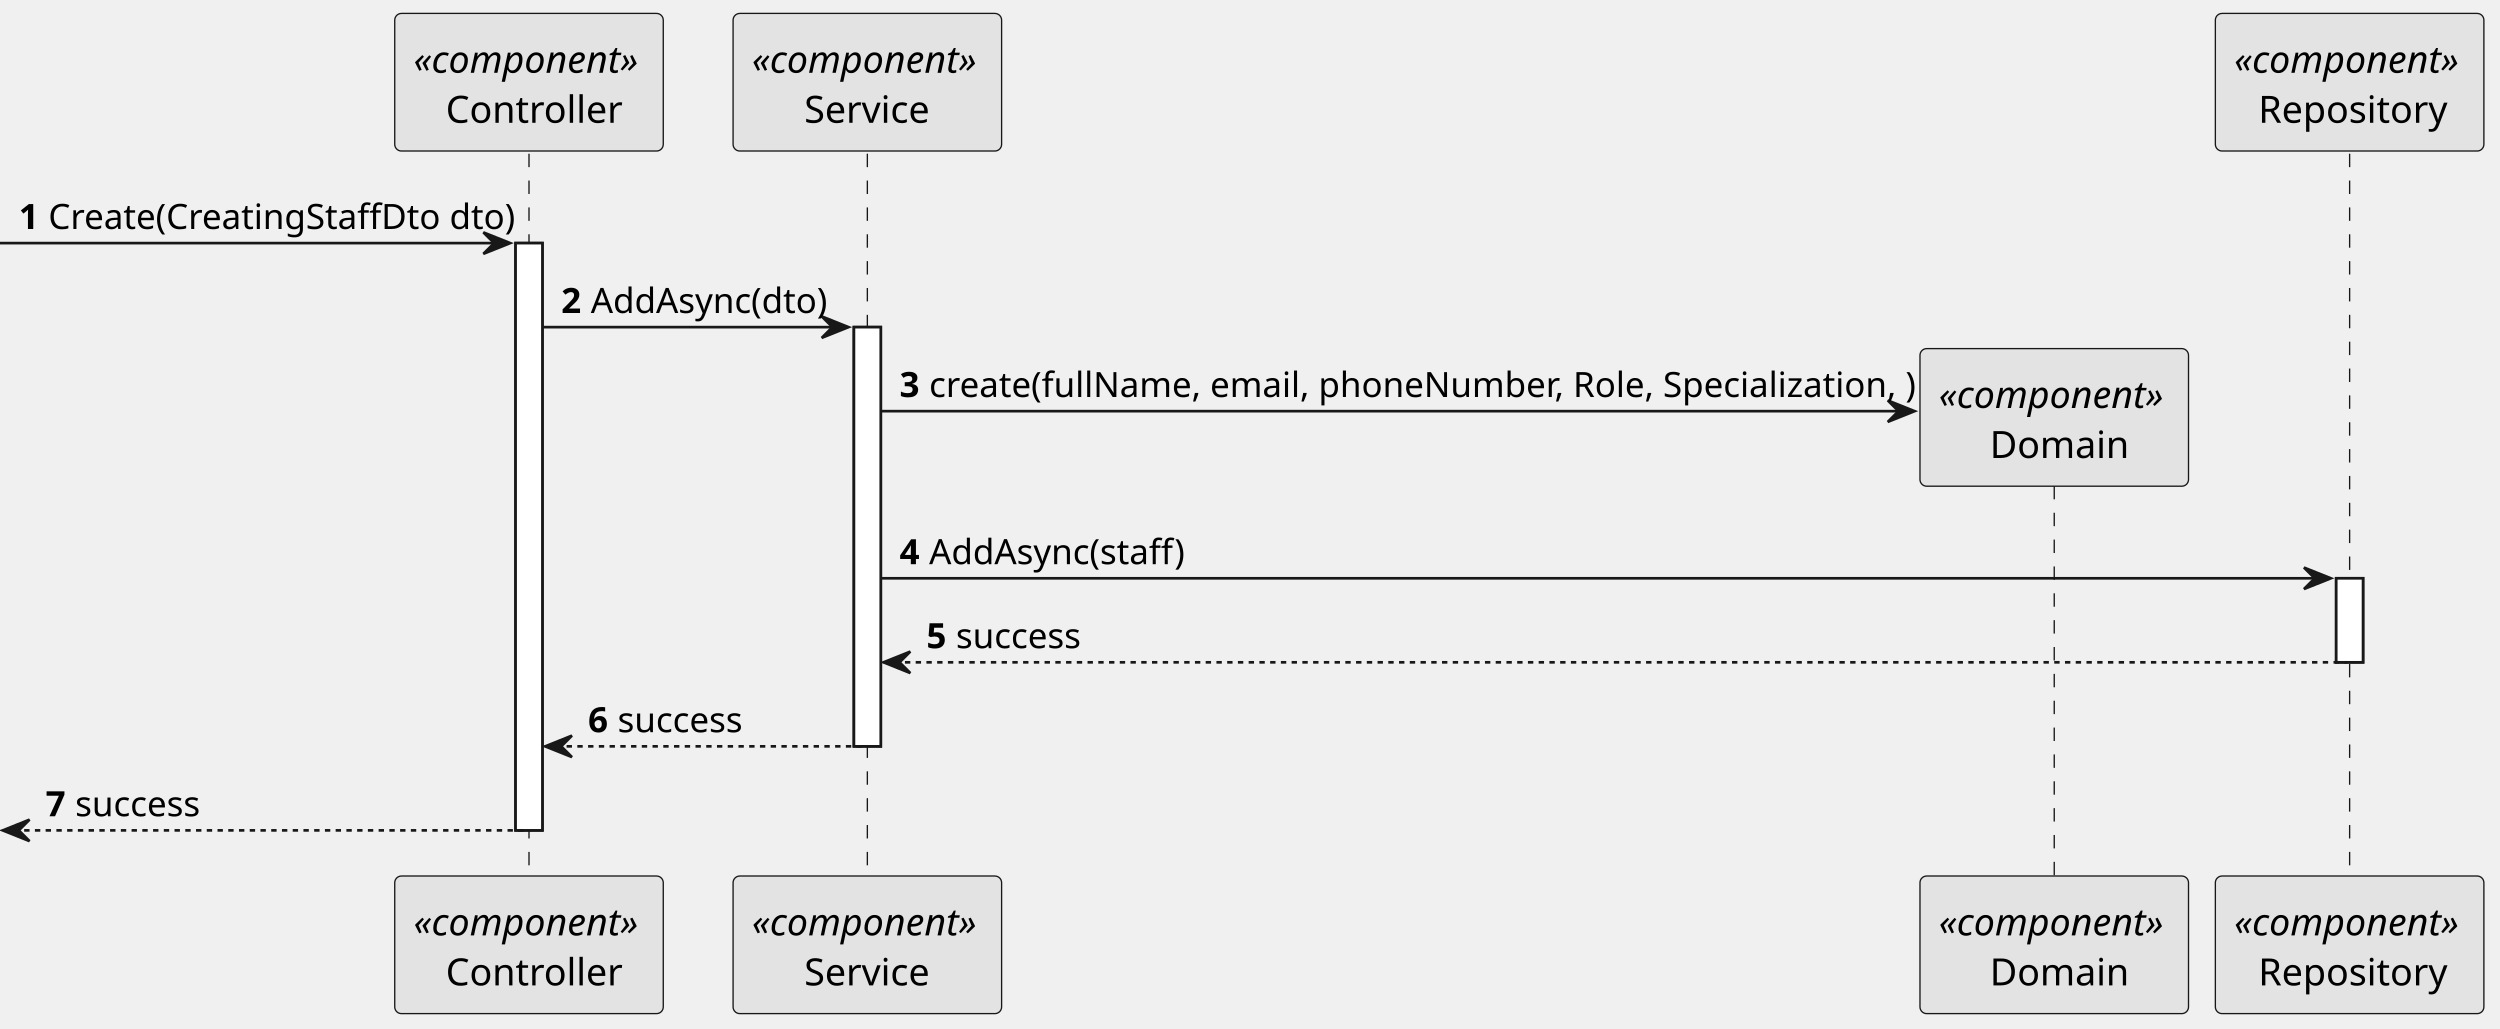
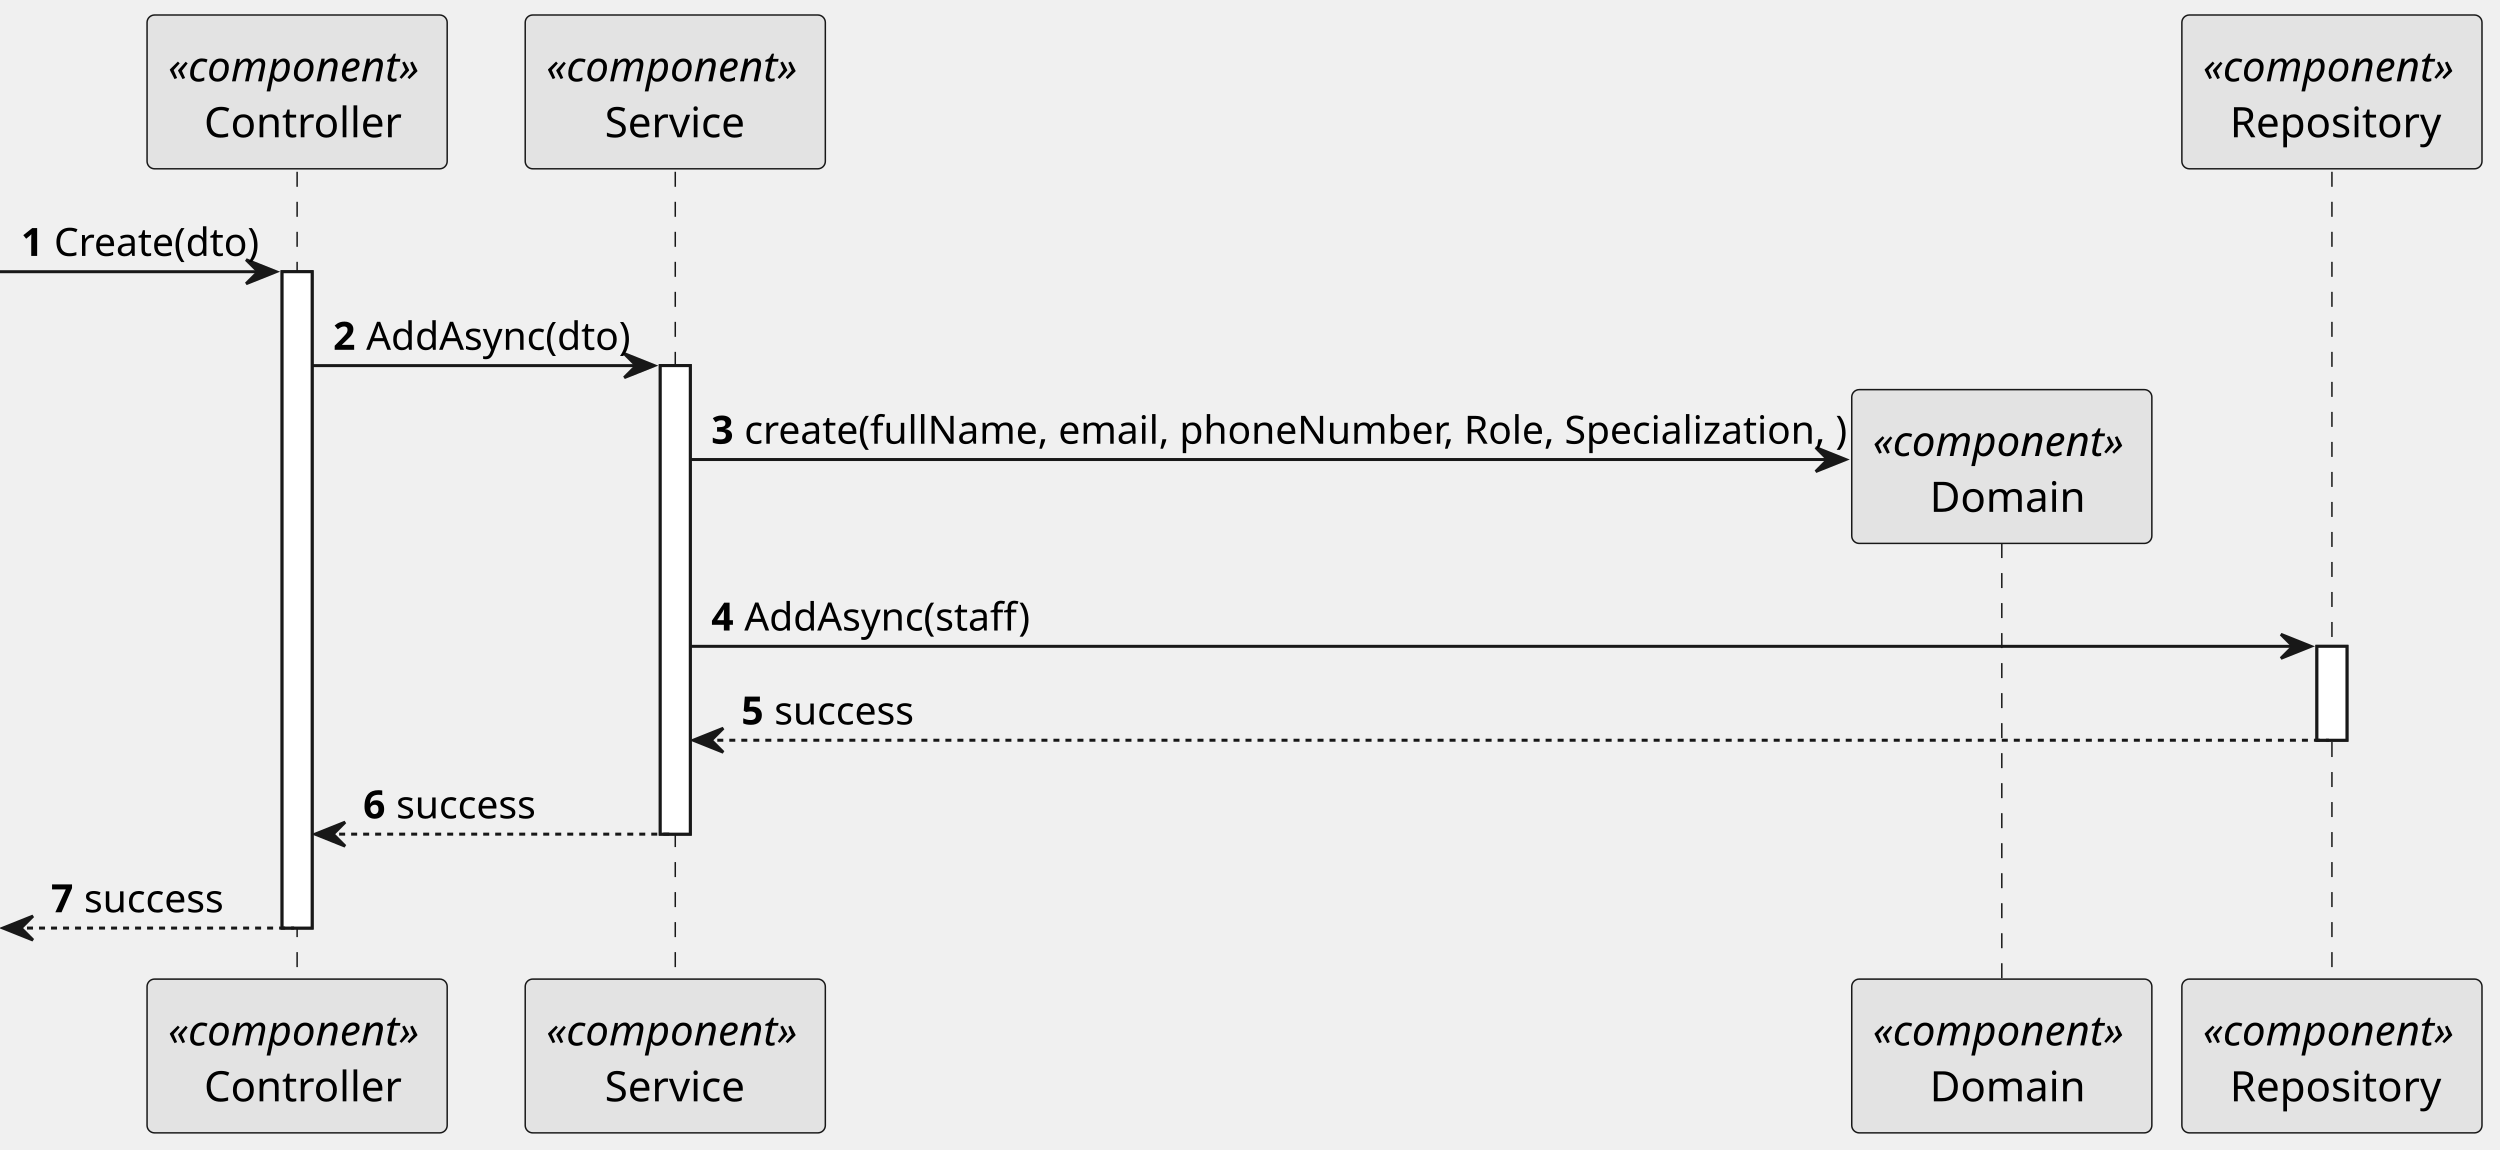
- <svg xmlns="http://www.w3.org/2000/svg" contentStyleType="text/css" height="383px" preserveAspectRatio="none" style="width:931px;height:383px;background:#FFFFFF;" version="1.1" viewBox="0 0 931 383" width="931px" zoomAndPan="magnify">
+ <svg xmlns="http://www.w3.org/2000/svg" contentStyleType="text/css" height="383px" preserveAspectRatio="none" style="width:833px;height:383px;background:#FFFFFF;" version="1.1" viewBox="0 0 833 383" width="833px" zoomAndPan="magnify">
  <defs />
  <g>
-     <rect fill="#FFFFFF" height="218.697" style="stroke:#181818;stroke-width:1.0;" width="10" x="192" y="90.533" />
-     <rect fill="#FFFFFF" height="156.115" style="stroke:#181818;stroke-width:1.0;" width="10" x="318" y="121.824" />
-     <rect fill="#FFFFFF" height="31.291" style="stroke:#181818;stroke-width:1.0;" width="10" x="870" y="215.357" />
-     <line style="stroke:#181818;stroke-width:0.5;stroke-dasharray:5.0,5.0;" x1="197" x2="197" y1="57.242" y2="327.231" />
-     <line style="stroke:#181818;stroke-width:0.5;stroke-dasharray:5.0,5.0;" x1="323" x2="323" y1="57.242" y2="327.231" />
-     <line style="stroke:#181818;stroke-width:0.5;stroke-dasharray:5.0,5.0;" x1="765" x2="765" y1="170.945" y2="327.231" />
-     <line style="stroke:#181818;stroke-width:0.5;stroke-dasharray:5.0,5.0;" x1="875" x2="875" y1="57.242" y2="327.231" />
-     <rect fill="#E3E3E3" height="51.242" rx="2.5" ry="2.5" style="stroke:#181818;stroke-width:0.5;" width="100" x="147" y="5" />
-     <text fill="#000000" font-family="sans-serif" font-size="14" font-style="italic" lengthAdjust="spacing" textLength="86" x="154" y="27.107">«component»</text>
-     <text fill="#000000" font-family="sans-serif" font-size="14" lengthAdjust="spacing" textLength="62" x="166" y="45.728">Controller</text>
-     <rect fill="#E3E3E3" height="51.242" rx="2.5" ry="2.5" style="stroke:#181818;stroke-width:0.5;" width="100" x="147" y="326.231" />
-     <text fill="#000000" font-family="sans-serif" font-size="14" font-style="italic" lengthAdjust="spacing" textLength="86" x="154" y="348.338">«component»</text>
-     <text fill="#000000" font-family="sans-serif" font-size="14" lengthAdjust="spacing" textLength="62" x="166" y="366.959">Controller</text>
-     <rect fill="#E3E3E3" height="51.242" rx="2.5" ry="2.5" style="stroke:#181818;stroke-width:0.5;" width="100" x="273" y="5" />
-     <text fill="#000000" font-family="sans-serif" font-size="14" font-style="italic" lengthAdjust="spacing" textLength="86" x="280" y="27.107">«component»</text>
-     <text fill="#000000" font-family="sans-serif" font-size="14" lengthAdjust="spacing" textLength="47" x="299.5" y="45.728">Service</text>
-     <rect fill="#E3E3E3" height="51.242" rx="2.5" ry="2.5" style="stroke:#181818;stroke-width:0.5;" width="100" x="273" y="326.231" />
-     <text fill="#000000" font-family="sans-serif" font-size="14" font-style="italic" lengthAdjust="spacing" textLength="86" x="280" y="348.338">«component»</text>
-     <text fill="#000000" font-family="sans-serif" font-size="14" lengthAdjust="spacing" textLength="47" x="299.5" y="366.959">Service</text>
-     <rect fill="#E3E3E3" height="51.242" rx="2.5" ry="2.5" style="stroke:#181818;stroke-width:0.5;" width="100" x="715" y="326.231" />
-     <text fill="#000000" font-family="sans-serif" font-size="14" font-style="italic" lengthAdjust="spacing" textLength="86" x="722" y="348.338">«component»</text>
-     <text fill="#000000" font-family="sans-serif" font-size="14" lengthAdjust="spacing" textLength="48" x="741" y="366.959">Domain</text>
-     <rect fill="#E3E3E3" height="51.242" rx="2.5" ry="2.5" style="stroke:#181818;stroke-width:0.5;" width="100" x="825" y="5" />
-     <text fill="#000000" font-family="sans-serif" font-size="14" font-style="italic" lengthAdjust="spacing" textLength="86" x="832" y="27.107">«component»</text>
-     <text fill="#000000" font-family="sans-serif" font-size="14" lengthAdjust="spacing" textLength="68" x="841" y="45.728">Repository</text>
-     <rect fill="#E3E3E3" height="51.242" rx="2.5" ry="2.5" style="stroke:#181818;stroke-width:0.5;" width="100" x="825" y="326.231" />
-     <text fill="#000000" font-family="sans-serif" font-size="14" font-style="italic" lengthAdjust="spacing" textLength="86" x="832" y="348.338">«component»</text>
-     <text fill="#000000" font-family="sans-serif" font-size="14" lengthAdjust="spacing" textLength="68" x="841" y="366.959">Repository</text>
-     <rect fill="#FFFFFF" height="218.697" style="stroke:#181818;stroke-width:1.0;" width="10" x="192" y="90.533" />
-     <rect fill="#FFFFFF" height="156.115" style="stroke:#181818;stroke-width:1.0;" width="10" x="318" y="121.824" />
-     <rect fill="#FFFFFF" height="31.291" style="stroke:#181818;stroke-width:1.0;" width="10" x="870" y="215.357" />
-     <polygon fill="#181818" points="180,86.533,190,90.533,180,94.533,184,90.533" style="stroke:#181818;stroke-width:1.0;" />
-     <line style="stroke:#181818;stroke-width:1.0;" x1="0" x2="186" y1="90.533" y2="90.533" />
+     <rect fill="#FFFFFF" height="218.697" style="stroke:#181818;stroke-width:1.0;" width="10" x="94" y="90.533" />
+     <rect fill="#FFFFFF" height="156.115" style="stroke:#181818;stroke-width:1.0;" width="10" x="220" y="121.824" />
+     <rect fill="#FFFFFF" height="31.291" style="stroke:#181818;stroke-width:1.0;" width="10" x="772" y="215.357" />
+     <line style="stroke:#181818;stroke-width:0.5;stroke-dasharray:5.0,5.0;" x1="99" x2="99" y1="57.242" y2="327.231" />
+     <line style="stroke:#181818;stroke-width:0.5;stroke-dasharray:5.0,5.0;" x1="225" x2="225" y1="57.242" y2="327.231" />
+     <line style="stroke:#181818;stroke-width:0.5;stroke-dasharray:5.0,5.0;" x1="667" x2="667" y1="170.945" y2="327.231" />
+     <line style="stroke:#181818;stroke-width:0.5;stroke-dasharray:5.0,5.0;" x1="777" x2="777" y1="57.242" y2="327.231" />
+     <rect fill="#E3E3E3" height="51.242" rx="2.5" ry="2.5" style="stroke:#181818;stroke-width:0.5;" width="100" x="49" y="5" />
+     <text fill="#000000" font-family="sans-serif" font-size="14" font-style="italic" lengthAdjust="spacing" textLength="86" x="56" y="27.107">«component»</text>
+     <text fill="#000000" font-family="sans-serif" font-size="14" lengthAdjust="spacing" textLength="62" x="68" y="45.728">Controller</text>
+     <rect fill="#E3E3E3" height="51.242" rx="2.5" ry="2.5" style="stroke:#181818;stroke-width:0.5;" width="100" x="49" y="326.231" />
+     <text fill="#000000" font-family="sans-serif" font-size="14" font-style="italic" lengthAdjust="spacing" textLength="86" x="56" y="348.338">«component»</text>
+     <text fill="#000000" font-family="sans-serif" font-size="14" lengthAdjust="spacing" textLength="62" x="68" y="366.959">Controller</text>
+     <rect fill="#E3E3E3" height="51.242" rx="2.5" ry="2.5" style="stroke:#181818;stroke-width:0.5;" width="100" x="175" y="5" />
+     <text fill="#000000" font-family="sans-serif" font-size="14" font-style="italic" lengthAdjust="spacing" textLength="86" x="182" y="27.107">«component»</text>
+     <text fill="#000000" font-family="sans-serif" font-size="14" lengthAdjust="spacing" textLength="47" x="201.5" y="45.728">Service</text>
+     <rect fill="#E3E3E3" height="51.242" rx="2.5" ry="2.5" style="stroke:#181818;stroke-width:0.5;" width="100" x="175" y="326.231" />
+     <text fill="#000000" font-family="sans-serif" font-size="14" font-style="italic" lengthAdjust="spacing" textLength="86" x="182" y="348.338">«component»</text>
+     <text fill="#000000" font-family="sans-serif" font-size="14" lengthAdjust="spacing" textLength="47" x="201.5" y="366.959">Service</text>
+     <rect fill="#E3E3E3" height="51.242" rx="2.5" ry="2.5" style="stroke:#181818;stroke-width:0.5;" width="100" x="617" y="326.231" />
+     <text fill="#000000" font-family="sans-serif" font-size="14" font-style="italic" lengthAdjust="spacing" textLength="86" x="624" y="348.338">«component»</text>
+     <text fill="#000000" font-family="sans-serif" font-size="14" lengthAdjust="spacing" textLength="48" x="643" y="366.959">Domain</text>
+     <rect fill="#E3E3E3" height="51.242" rx="2.5" ry="2.5" style="stroke:#181818;stroke-width:0.5;" width="100" x="727" y="5" />
+     <text fill="#000000" font-family="sans-serif" font-size="14" font-style="italic" lengthAdjust="spacing" textLength="86" x="734" y="27.107">«component»</text>
+     <text fill="#000000" font-family="sans-serif" font-size="14" lengthAdjust="spacing" textLength="68" x="743" y="45.728">Repository</text>
+     <rect fill="#E3E3E3" height="51.242" rx="2.5" ry="2.5" style="stroke:#181818;stroke-width:0.5;" width="100" x="727" y="326.231" />
+     <text fill="#000000" font-family="sans-serif" font-size="14" font-style="italic" lengthAdjust="spacing" textLength="86" x="734" y="348.338">«component»</text>
+     <text fill="#000000" font-family="sans-serif" font-size="14" lengthAdjust="spacing" textLength="68" x="743" y="366.959">Repository</text>
+     <rect fill="#FFFFFF" height="218.697" style="stroke:#181818;stroke-width:1.0;" width="10" x="94" y="90.533" />
+     <rect fill="#FFFFFF" height="156.115" style="stroke:#181818;stroke-width:1.0;" width="10" x="220" y="121.824" />
+     <rect fill="#FFFFFF" height="31.291" style="stroke:#181818;stroke-width:1.0;" width="10" x="772" y="215.357" />
+     <polygon fill="#181818" points="82,86.533,92,90.533,82,94.533,86,90.533" style="stroke:#181818;stroke-width:1.0;" />
+     <line style="stroke:#181818;stroke-width:1.0;" x1="0" x2="88" y1="90.533" y2="90.533" />
    <text fill="#000000" font-family="sans-serif" font-size="13" font-weight="bold" lengthAdjust="spacing" textLength="7" x="7" y="85.27">1</text>
-     <text fill="#000000" font-family="sans-serif" font-size="13" lengthAdjust="spacing" textLength="162" x="18" y="85.27">Create(CreatingStaffDto dto)</text>
-     <polygon fill="#181818" points="306,117.824,316,121.824,306,125.824,310,121.824" style="stroke:#181818;stroke-width:1.0;" />
-     <line style="stroke:#181818;stroke-width:1.0;" x1="202" x2="312" y1="121.824" y2="121.824" />
-     <text fill="#000000" font-family="sans-serif" font-size="13" font-weight="bold" lengthAdjust="spacing" textLength="7" x="209" y="116.561">2</text>
-     <text fill="#000000" font-family="sans-serif" font-size="13" lengthAdjust="spacing" textLength="86" x="220" y="116.561">AddAsync(dto)</text>
-     <polygon fill="#181818" points="703,149.115,713,153.115,703,157.115,707,153.115" style="stroke:#181818;stroke-width:1.0;" />
-     <line style="stroke:#181818;stroke-width:1.0;" x1="328" x2="709" y1="153.115" y2="153.115" />
-     <text fill="#000000" font-family="sans-serif" font-size="13" font-weight="bold" lengthAdjust="spacing" textLength="7" x="335" y="147.852">3</text>
-     <text fill="#000000" font-family="sans-serif" font-size="13" lengthAdjust="spacing" textLength="352" x="346" y="147.852">create(fullName, email, phoneNumber, Role, Specialization, )</text>
-     <rect fill="#E3E3E3" height="51.242" rx="2.5" ry="2.5" style="stroke:#181818;stroke-width:0.5;" width="100" x="715" y="129.824" />
-     <text fill="#000000" font-family="sans-serif" font-size="14" font-style="italic" lengthAdjust="spacing" textLength="86" x="722" y="151.932">«component»</text>
-     <text fill="#000000" font-family="sans-serif" font-size="14" lengthAdjust="spacing" textLength="48" x="741" y="170.553">Domain</text>
-     <polygon fill="#181818" points="858,211.357,868,215.357,858,219.357,862,215.357" style="stroke:#181818;stroke-width:1.0;" />
-     <line style="stroke:#181818;stroke-width:1.0;" x1="328" x2="864" y1="215.357" y2="215.357" />
-     <text fill="#000000" font-family="sans-serif" font-size="13" font-weight="bold" lengthAdjust="spacing" textLength="7" x="335" y="210.095">4</text>
-     <text fill="#000000" font-family="sans-serif" font-size="13" lengthAdjust="spacing" textLength="92" x="346" y="210.095">AddAsync(staff)</text>
-     <polygon fill="#181818" points="339,242.648,329,246.648,339,250.648,335,246.648" style="stroke:#181818;stroke-width:1.0;" />
-     <line style="stroke:#181818;stroke-width:1.0;stroke-dasharray:2.0,2.0;" x1="333" x2="874" y1="246.648" y2="246.648" />
-     <text fill="#000000" font-family="sans-serif" font-size="13" font-weight="bold" lengthAdjust="spacing" textLength="7" x="345" y="241.386">5</text>
-     <text fill="#000000" font-family="sans-serif" font-size="13" lengthAdjust="spacing" textLength="49" x="356" y="241.386">success</text>
-     <polygon fill="#181818" points="213,273.94,203,277.94,213,281.94,209,277.94" style="stroke:#181818;stroke-width:1.0;" />
-     <line style="stroke:#181818;stroke-width:1.0;stroke-dasharray:2.0,2.0;" x1="207" x2="322" y1="277.94" y2="277.94" />
-     <text fill="#000000" font-family="sans-serif" font-size="13" font-weight="bold" lengthAdjust="spacing" textLength="7" x="219" y="272.677">6</text>
-     <text fill="#000000" font-family="sans-serif" font-size="13" lengthAdjust="spacing" textLength="49" x="230" y="272.677">success</text>
+     <text fill="#000000" font-family="sans-serif" font-size="13" lengthAdjust="spacing" textLength="64" x="18" y="85.27">Create(dto)</text>
+     <polygon fill="#181818" points="208,117.824,218,121.824,208,125.824,212,121.824" style="stroke:#181818;stroke-width:1.0;" />
+     <line style="stroke:#181818;stroke-width:1.0;" x1="104" x2="214" y1="121.824" y2="121.824" />
+     <text fill="#000000" font-family="sans-serif" font-size="13" font-weight="bold" lengthAdjust="spacing" textLength="7" x="111" y="116.561">2</text>
+     <text fill="#000000" font-family="sans-serif" font-size="13" lengthAdjust="spacing" textLength="86" x="122" y="116.561">AddAsync(dto)</text>
+     <polygon fill="#181818" points="605,149.115,615,153.115,605,157.115,609,153.115" style="stroke:#181818;stroke-width:1.0;" />
+     <line style="stroke:#181818;stroke-width:1.0;" x1="230" x2="611" y1="153.115" y2="153.115" />
+     <text fill="#000000" font-family="sans-serif" font-size="13" font-weight="bold" lengthAdjust="spacing" textLength="7" x="237" y="147.852">3</text>
+     <text fill="#000000" font-family="sans-serif" font-size="13" lengthAdjust="spacing" textLength="352" x="248" y="147.852">create(fullName, email, phoneNumber, Role, Specialization, )</text>
+     <rect fill="#E3E3E3" height="51.242" rx="2.5" ry="2.5" style="stroke:#181818;stroke-width:0.5;" width="100" x="617" y="129.824" />
+     <text fill="#000000" font-family="sans-serif" font-size="14" font-style="italic" lengthAdjust="spacing" textLength="86" x="624" y="151.932">«component»</text>
+     <text fill="#000000" font-family="sans-serif" font-size="14" lengthAdjust="spacing" textLength="48" x="643" y="170.553">Domain</text>
+     <polygon fill="#181818" points="760,211.357,770,215.357,760,219.357,764,215.357" style="stroke:#181818;stroke-width:1.0;" />
+     <line style="stroke:#181818;stroke-width:1.0;" x1="230" x2="766" y1="215.357" y2="215.357" />
+     <text fill="#000000" font-family="sans-serif" font-size="13" font-weight="bold" lengthAdjust="spacing" textLength="7" x="237" y="210.095">4</text>
+     <text fill="#000000" font-family="sans-serif" font-size="13" lengthAdjust="spacing" textLength="92" x="248" y="210.095">AddAsync(staff)</text>
+     <polygon fill="#181818" points="241,242.648,231,246.648,241,250.648,237,246.648" style="stroke:#181818;stroke-width:1.0;" />
+     <line style="stroke:#181818;stroke-width:1.0;stroke-dasharray:2.0,2.0;" x1="235" x2="776" y1="246.648" y2="246.648" />
+     <text fill="#000000" font-family="sans-serif" font-size="13" font-weight="bold" lengthAdjust="spacing" textLength="7" x="247" y="241.386">5</text>
+     <text fill="#000000" font-family="sans-serif" font-size="13" lengthAdjust="spacing" textLength="49" x="258" y="241.386">success</text>
+     <polygon fill="#181818" points="115,273.94,105,277.94,115,281.94,111,277.94" style="stroke:#181818;stroke-width:1.0;" />
+     <line style="stroke:#181818;stroke-width:1.0;stroke-dasharray:2.0,2.0;" x1="109" x2="224" y1="277.94" y2="277.94" />
+     <text fill="#000000" font-family="sans-serif" font-size="13" font-weight="bold" lengthAdjust="spacing" textLength="7" x="121" y="272.677">6</text>
+     <text fill="#000000" font-family="sans-serif" font-size="13" lengthAdjust="spacing" textLength="49" x="132" y="272.677">success</text>
    <polygon fill="#181818" points="11,305.231,1,309.231,11,313.231,7,309.231" style="stroke:#181818;stroke-width:1.0;" />
-     <line style="stroke:#181818;stroke-width:1.0;stroke-dasharray:2.0,2.0;" x1="5" x2="196" y1="309.231" y2="309.231" />
+     <line style="stroke:#181818;stroke-width:1.0;stroke-dasharray:2.0,2.0;" x1="5" x2="98" y1="309.231" y2="309.231" />
    <text fill="#000000" font-family="sans-serif" font-size="13" font-weight="bold" lengthAdjust="spacing" textLength="7" x="17" y="303.968">7</text>
    <text fill="#000000" font-family="sans-serif" font-size="13" lengthAdjust="spacing" textLength="49" x="28" y="303.968">success</text>
  </g>
</svg>
